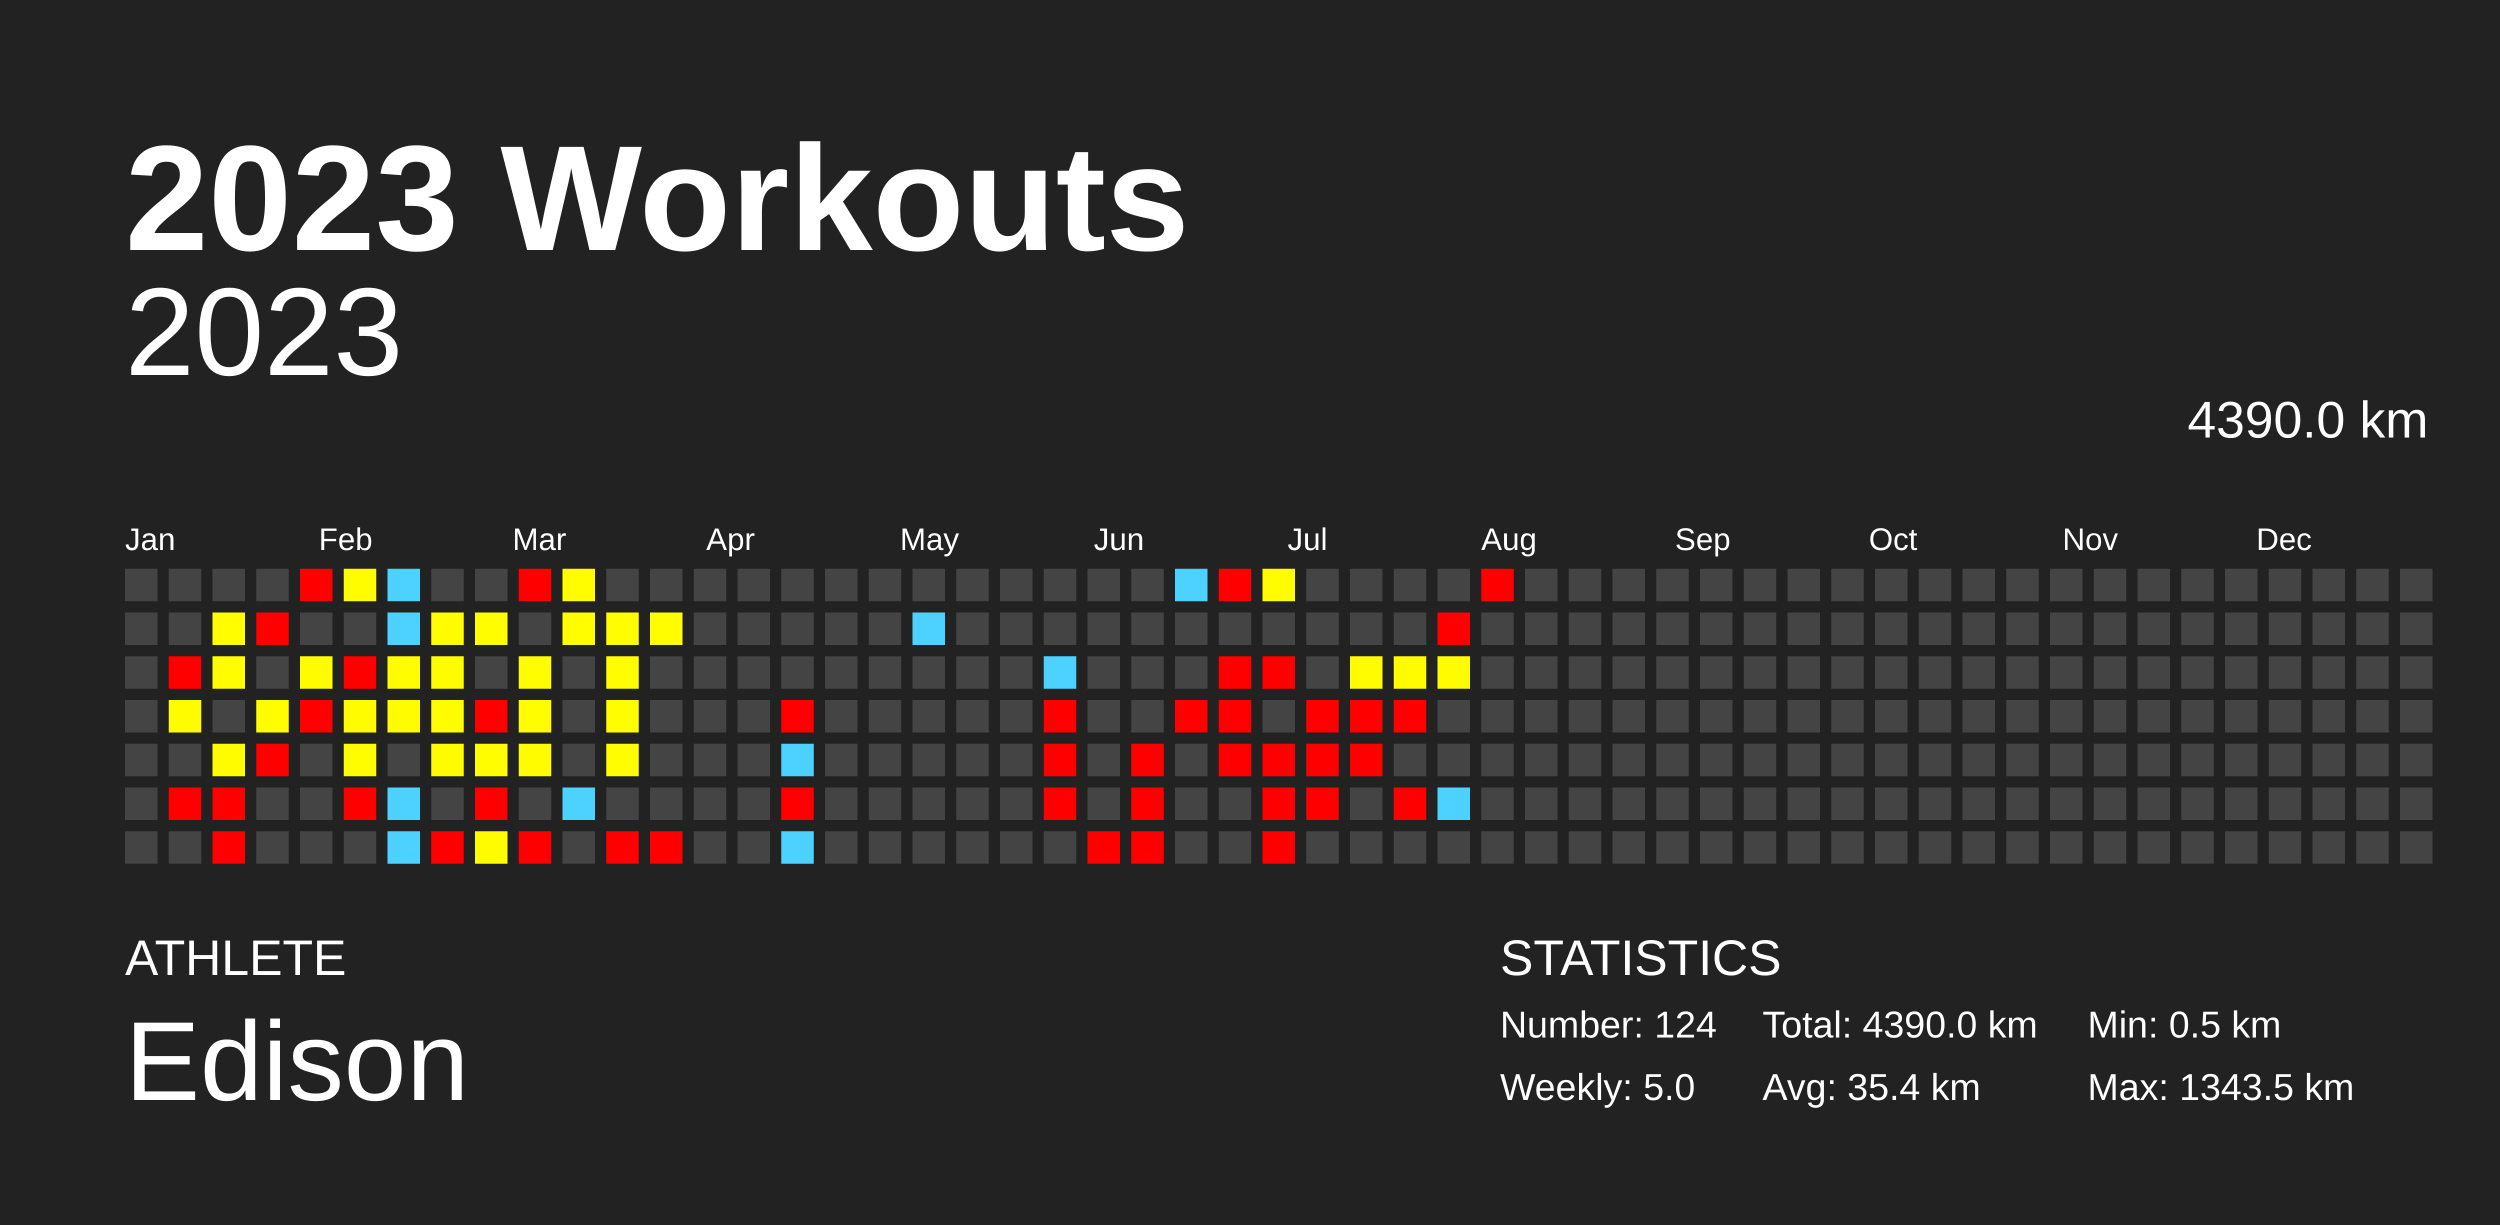
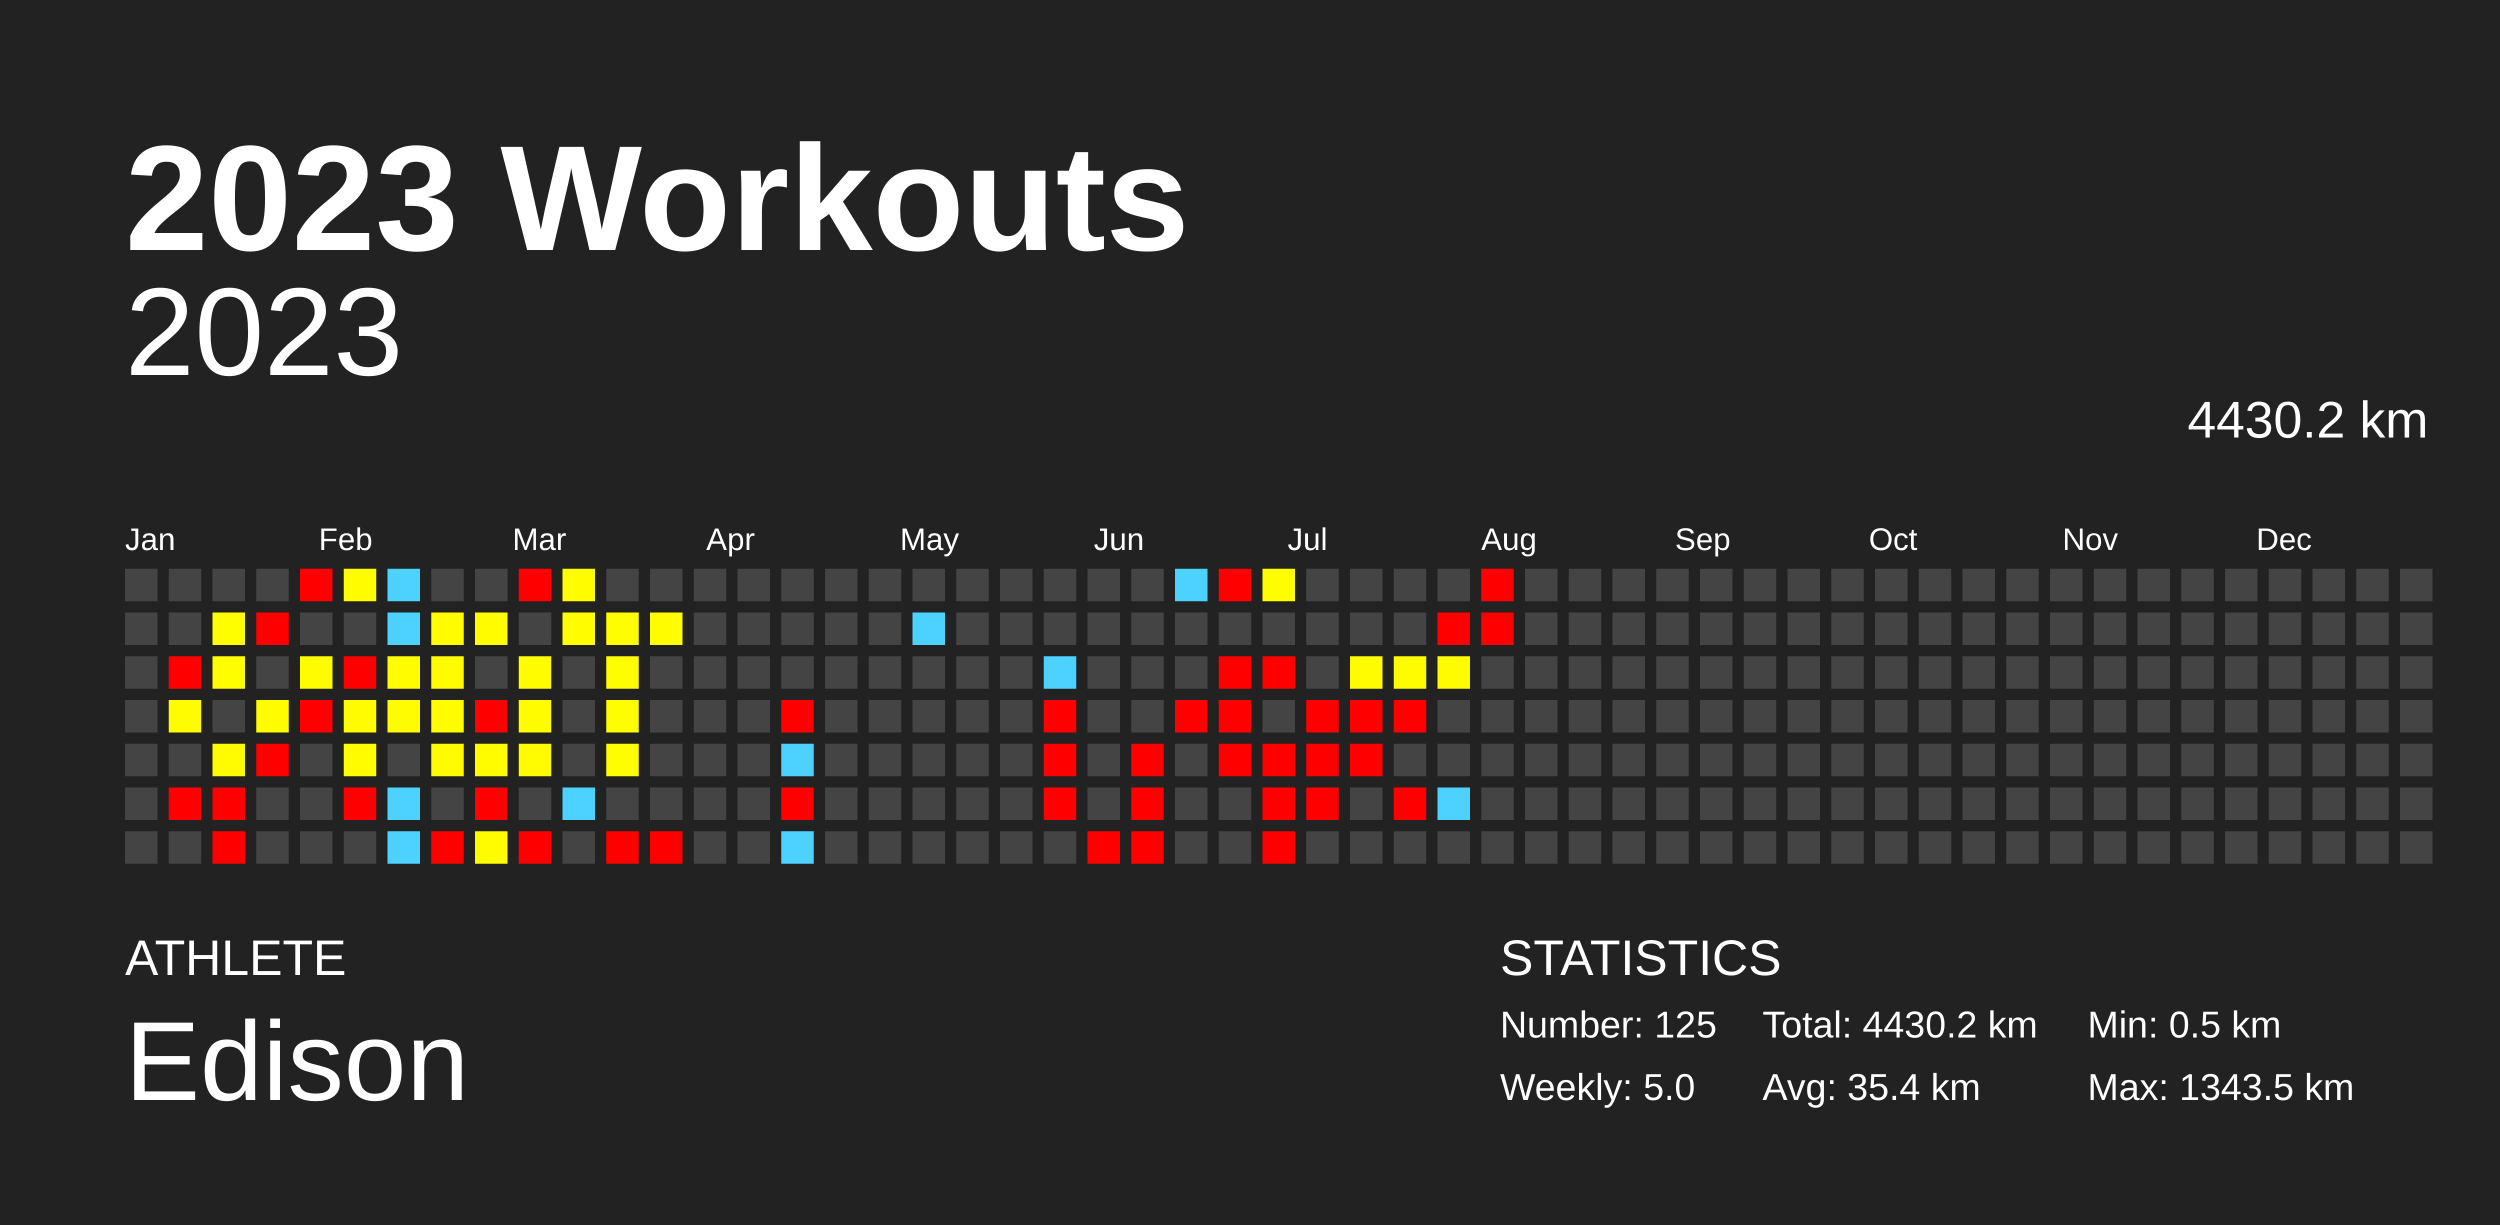
<svg xmlns="http://www.w3.org/2000/svg" baseProfile="full" height="98mm" version="1.1" viewBox="0,0,200,98" width="200mm">
  <defs />
  <rect fill="#222222" height="98" width="200" x="0" y="0" />
  <text fill="#FFFFFF" style="font-size:12px; font-family:Arial; font-weight:bold;" x="10" y="20">2023 Workouts</text>
  <text fill="#FFFFFF" style="font-size:4px; font-family:Arial" x="10" y="78">ATHLETE</text>
  <text fill="#FFFFFF" style="font-size:9px; font-family:Arial" x="10" y="88">Edison</text>
  <text fill="#FFFFFF" style="font-size:4px; font-family:Arial" x="120" y="78">STATISTICS</text>
-   <text fill="#FFFFFF" style="font-size:3px; font-family:Arial" x="120" y="83">Number: 124</text>
+   <text fill="#FFFFFF" style="font-size:3px; font-family:Arial" x="120" y="83">Number: 125</text>
  <text fill="#FFFFFF" style="font-size:3px; font-family:Arial" x="120" y="88">Weekly: 5.0</text>
-   <text fill="#FFFFFF" style="font-size:3px; font-family:Arial" x="141" y="83">Total: 4390.0 km</text>
+   <text fill="#FFFFFF" style="font-size:3px; font-family:Arial" x="141" y="83">Total: 4430.2 km</text>
  <text fill="#FFFFFF" style="font-size:3px; font-family:Arial" x="141" y="88">Avg: 35.4 km</text>
  <text fill="#FFFFFF" style="font-size:3px; font-family:Arial" x="167" y="83">Min: 0.5 km</text>
  <text fill="#FFFFFF" style="font-size:3px; font-family:Arial" x="167" y="88">Max: 1343.5 km</text>
  <text alignment-baseline="hanging" fill="#FFFFFF" style="font-size:10.0px; font-family:Arial;" x="10" y="30">2023</text>
-   <text alignment-baseline="hanging" fill="#FFFFFF" style="font-size:4.125px; font-family:Arial;" x="175" y="35">4390.0 km</text>
+   <text alignment-baseline="hanging" fill="#FFFFFF" style="font-size:4.125px; font-family:Arial;" x="175" y="35">4430.2 km</text>
  <text fill="#FFFFFF" style="font-size:2.5px; font-family:Arial" x="10.0" y="44">Jan</text>
  <text fill="#FFFFFF" style="font-size:2.5px; font-family:Arial" x="25.5" y="44">Feb</text>
  <text fill="#FFFFFF" style="font-size:2.5px; font-family:Arial" x="41.0" y="44">Mar</text>
  <text fill="#FFFFFF" style="font-size:2.5px; font-family:Arial" x="56.5" y="44">Apr</text>
  <text fill="#FFFFFF" style="font-size:2.5px; font-family:Arial" x="72.0" y="44">May</text>
  <text fill="#FFFFFF" style="font-size:2.5px; font-family:Arial" x="87.5" y="44">Jun</text>
  <text fill="#FFFFFF" style="font-size:2.5px; font-family:Arial" x="103.0" y="44">Jul</text>
  <text fill="#FFFFFF" style="font-size:2.5px; font-family:Arial" x="118.5" y="44">Aug</text>
  <text fill="#FFFFFF" style="font-size:2.5px; font-family:Arial" x="134.0" y="44">Sep</text>
  <text fill="#FFFFFF" style="font-size:2.5px; font-family:Arial" x="149.5" y="44">Oct</text>
  <text fill="#FFFFFF" style="font-size:2.5px; font-family:Arial" x="165.0" y="44">Nov</text>
  <text fill="#FFFFFF" style="font-size:2.5px; font-family:Arial" x="180.5" y="44">Dec</text>
  <rect fill="#444444" height="2.6" width="2.6" x="10.0" y="45.5" />
  <rect fill="#444444" height="2.6" width="2.6" x="10.0" y="49.0" />
  <rect fill="#444444" height="2.6" width="2.6" x="10.0" y="52.5" />
  <rect fill="#444444" height="2.6" width="2.6" x="10.0" y="56.0" />
  <rect fill="#444444" height="2.6" width="2.6" x="10.0" y="59.5" />
  <rect fill="#444444" height="2.6" width="2.6" x="10.0" y="63.0" />
  <rect fill="#444444" height="2.6" width="2.6" x="10.0" y="66.5" />
  <rect fill="#444444" height="2.6" width="2.6" x="13.5" y="45.5" />
  <rect fill="#444444" height="2.6" width="2.6" x="13.5" y="49.0" />
  <rect fill="red" height="2.6" width="2.6" x="13.5" y="52.5" />
  <rect fill="#fffc00" height="2.6" width="2.6" x="13.5" y="56.0" />
  <rect fill="#444444" height="2.6" width="2.6" x="13.5" y="59.5" />
  <rect fill="red" height="2.6" width="2.6" x="13.5" y="63.0" />
  <rect fill="#444444" height="2.6" width="2.6" x="13.5" y="66.5" />
  <rect fill="#444444" height="2.6" width="2.6" x="17.0" y="45.5" />
  <rect fill="#fffd00" height="2.6" width="2.6" x="17.0" y="49.0" />
  <rect fill="#fffd00" height="2.6" width="2.6" x="17.0" y="52.5" />
  <rect fill="#444444" height="2.6" width="2.6" x="17.0" y="56.0" />
  <rect fill="#fffc00" height="2.6" width="2.6" x="17.0" y="59.5" />
  <rect fill="red" height="2.6" width="2.6" x="17.0" y="63.0" />
  <rect fill="red" height="2.6" width="2.6" x="17.0" y="66.5" />
  <rect fill="#444444" height="2.6" width="2.6" x="20.5" y="45.5" />
  <rect fill="red" height="2.6" width="2.6" x="20.5" y="49.0" />
  <rect fill="#444444" height="2.6" width="2.6" x="20.5" y="52.5" />
  <rect fill="#fffd00" height="2.6" width="2.6" x="20.5" y="56.0" />
  <rect fill="red" height="2.6" width="2.6" x="20.5" y="59.5" />
  <rect fill="#444444" height="2.6" width="2.6" x="20.5" y="63.0" />
  <rect fill="#444444" height="2.6" width="2.6" x="20.5" y="66.5" />
  <rect fill="red" height="2.6" width="2.6" x="24.0" y="45.5" />
  <rect fill="#444444" height="2.6" width="2.6" x="24.0" y="49.0" />
  <rect fill="#fffc00" height="2.6" width="2.6" x="24.0" y="52.5" />
  <rect fill="red" height="2.6" width="2.6" x="24.0" y="56.0" />
  <rect fill="#444444" height="2.6" width="2.6" x="24.0" y="59.5" />
  <rect fill="#444444" height="2.6" width="2.6" x="24.0" y="63.0" />
  <rect fill="#444444" height="2.6" width="2.6" x="24.0" y="66.5" />
  <rect fill="#fffd00" height="2.6" width="2.6" x="27.5" y="45.5" />
  <rect fill="#444444" height="2.6" width="2.6" x="27.5" y="49.0" />
  <rect fill="red" height="2.6" width="2.6" x="27.5" y="52.5" />
  <rect fill="#fffc00" height="2.6" width="2.6" x="27.5" y="56.0" />
  <rect fill="#fffd00" height="2.6" width="2.6" x="27.5" y="59.5" />
  <rect fill="red" height="2.6" width="2.6" x="27.5" y="63.0" />
  <rect fill="#444444" height="2.6" width="2.6" x="27.5" y="66.5" />
  <rect fill="#4dd2ff" height="2.6" width="2.6" x="31.0" y="45.5" />
  <rect fill="#4dd2ff" height="2.6" width="2.6" x="31.0" y="49.0" />
  <rect fill="#fffd00" height="2.6" width="2.6" x="31.0" y="52.5" />
  <rect fill="#fffc00" height="2.6" width="2.6" x="31.0" y="56.0" />
  <rect fill="#444444" height="2.6" width="2.6" x="31.0" y="59.5" />
  <rect fill="#4dd2ff" height="2.6" width="2.6" x="31.0" y="63.0" />
  <rect fill="#4dd2ff" height="2.6" width="2.6" x="31.0" y="66.5" />
  <rect fill="#444444" height="2.6" width="2.6" x="34.5" y="45.5" />
  <rect fill="#fffd00" height="2.6" width="2.6" x="34.5" y="49.0" />
  <rect fill="#fffc00" height="2.6" width="2.6" x="34.5" y="52.5" />
  <rect fill="#fffd00" height="2.6" width="2.6" x="34.5" y="56.0" />
  <rect fill="#fffc00" height="2.6" width="2.6" x="34.5" y="59.5" />
  <rect fill="#444444" height="2.6" width="2.6" x="34.5" y="63.0" />
  <rect fill="red" height="2.6" width="2.6" x="34.5" y="66.5" />
  <rect fill="#444444" height="2.6" width="2.6" x="38.0" y="45.5" />
  <rect fill="#fffd00" height="2.6" width="2.6" x="38.0" y="49.0" />
  <rect fill="#444444" height="2.6" width="2.6" x="38.0" y="52.5" />
  <rect fill="red" height="2.6" width="2.6" x="38.0" y="56.0" />
  <rect fill="#fffd00" height="2.6" width="2.6" x="38.0" y="59.5" />
  <rect fill="red" height="2.6" width="2.6" x="38.0" y="63.0" />
  <rect fill="#fffc00" height="2.6" width="2.6" x="38.0" y="66.5" />
  <rect fill="red" height="2.6" width="2.6" x="41.5" y="45.5" />
  <rect fill="#444444" height="2.6" width="2.6" x="41.5" y="49.0" />
  <rect fill="#fffd00" height="2.6" width="2.6" x="41.5" y="52.5" />
  <rect fill="#fffd00" height="2.6" width="2.6" x="41.5" y="56.0" />
  <rect fill="#fffc00" height="2.6" width="2.6" x="41.5" y="59.5" />
  <rect fill="#444444" height="2.6" width="2.6" x="41.5" y="63.0" />
  <rect fill="red" height="2.6" width="2.6" x="41.5" y="66.5" />
  <rect fill="#fffd00" height="2.6" width="2.6" x="45.0" y="45.5" />
  <rect fill="#fffd00" height="2.6" width="2.6" x="45.0" y="49.0" />
  <rect fill="#444444" height="2.6" width="2.6" x="45.0" y="52.5" />
  <rect fill="#444444" height="2.6" width="2.6" x="45.0" y="56.0" />
  <rect fill="#444444" height="2.6" width="2.6" x="45.0" y="59.5" />
  <rect fill="#4dd2ff" height="2.6" width="2.6" x="45.0" y="63.0" />
  <rect fill="#444444" height="2.6" width="2.6" x="45.0" y="66.5" />
  <rect fill="#444444" height="2.6" width="2.6" x="48.5" y="45.5" />
  <rect fill="#fffd00" height="2.6" width="2.6" x="48.5" y="49.0" />
  <rect fill="#fffd00" height="2.6" width="2.6" x="48.5" y="52.5" />
  <rect fill="#fffd00" height="2.6" width="2.6" x="48.5" y="56.0" />
  <rect fill="#fffd00" height="2.6" width="2.6" x="48.5" y="59.5" />
  <rect fill="#444444" height="2.6" width="2.6" x="48.5" y="63.0" />
  <rect fill="red" height="2.6" width="2.6" x="48.5" y="66.5" />
  <rect fill="#444444" height="2.6" width="2.6" x="52.0" y="45.5" />
  <rect fill="#fffd00" height="2.6" width="2.6" x="52.0" y="49.0" />
  <rect fill="#444444" height="2.6" width="2.6" x="52.0" y="52.5" />
  <rect fill="#444444" height="2.6" width="2.6" x="52.0" y="56.0" />
  <rect fill="#444444" height="2.6" width="2.6" x="52.0" y="59.5" />
  <rect fill="#444444" height="2.6" width="2.6" x="52.0" y="63.0" />
  <rect fill="red" height="2.6" width="2.6" x="52.0" y="66.5" />
  <rect fill="#444444" height="2.6" width="2.6" x="55.5" y="45.5" />
  <rect fill="#444444" height="2.6" width="2.6" x="55.5" y="49.0" />
  <rect fill="#444444" height="2.6" width="2.6" x="55.5" y="52.5" />
  <rect fill="#444444" height="2.6" width="2.6" x="55.5" y="56.0" />
  <rect fill="#444444" height="2.6" width="2.6" x="55.5" y="59.5" />
  <rect fill="#444444" height="2.6" width="2.6" x="55.5" y="63.0" />
  <rect fill="#444444" height="2.6" width="2.6" x="55.5" y="66.5" />
  <rect fill="#444444" height="2.6" width="2.6" x="59.0" y="45.5" />
  <rect fill="#444444" height="2.6" width="2.6" x="59.0" y="49.0" />
  <rect fill="#444444" height="2.6" width="2.6" x="59.0" y="52.5" />
  <rect fill="#444444" height="2.6" width="2.6" x="59.0" y="56.0" />
  <rect fill="#444444" height="2.6" width="2.6" x="59.0" y="59.5" />
  <rect fill="#444444" height="2.6" width="2.6" x="59.0" y="63.0" />
  <rect fill="#444444" height="2.6" width="2.6" x="59.0" y="66.5" />
  <rect fill="#444444" height="2.6" width="2.6" x="62.5" y="45.5" />
  <rect fill="#444444" height="2.6" width="2.6" x="62.5" y="49.0" />
  <rect fill="#444444" height="2.6" width="2.6" x="62.5" y="52.5" />
  <rect fill="red" height="2.6" width="2.6" x="62.5" y="56.0" />
  <rect fill="#4dd2ff" height="2.6" width="2.6" x="62.5" y="59.5" />
  <rect fill="red" height="2.6" width="2.6" x="62.5" y="63.0" />
  <rect fill="#4dd2ff" height="2.6" width="2.6" x="62.5" y="66.5" />
  <rect fill="#444444" height="2.6" width="2.6" x="66.0" y="45.5" />
  <rect fill="#444444" height="2.6" width="2.6" x="66.0" y="49.0" />
  <rect fill="#444444" height="2.6" width="2.6" x="66.0" y="52.5" />
  <rect fill="#444444" height="2.6" width="2.6" x="66.0" y="56.0" />
  <rect fill="#444444" height="2.6" width="2.6" x="66.0" y="59.5" />
  <rect fill="#444444" height="2.6" width="2.6" x="66.0" y="63.0" />
  <rect fill="#444444" height="2.6" width="2.6" x="66.0" y="66.5" />
  <rect fill="#444444" height="2.6" width="2.6" x="69.5" y="45.5" />
  <rect fill="#444444" height="2.6" width="2.6" x="69.5" y="49.0" />
  <rect fill="#444444" height="2.6" width="2.6" x="69.5" y="52.5" />
  <rect fill="#444444" height="2.6" width="2.6" x="69.5" y="56.0" />
  <rect fill="#444444" height="2.6" width="2.6" x="69.5" y="59.5" />
  <rect fill="#444444" height="2.6" width="2.6" x="69.5" y="63.0" />
  <rect fill="#444444" height="2.6" width="2.6" x="69.5" y="66.5" />
  <rect fill="#444444" height="2.6" width="2.6" x="73.0" y="45.5" />
  <rect fill="#4dd2ff" height="2.6" width="2.6" x="73.0" y="49.0" />
  <rect fill="#444444" height="2.6" width="2.6" x="73.0" y="52.5" />
  <rect fill="#444444" height="2.6" width="2.6" x="73.0" y="56.0" />
  <rect fill="#444444" height="2.6" width="2.6" x="73.0" y="59.5" />
  <rect fill="#444444" height="2.6" width="2.6" x="73.0" y="63.0" />
  <rect fill="#444444" height="2.6" width="2.6" x="73.0" y="66.5" />
  <rect fill="#444444" height="2.6" width="2.6" x="76.5" y="45.5" />
  <rect fill="#444444" height="2.6" width="2.6" x="76.5" y="49.0" />
  <rect fill="#444444" height="2.6" width="2.6" x="76.5" y="52.5" />
  <rect fill="#444444" height="2.6" width="2.6" x="76.5" y="56.0" />
  <rect fill="#444444" height="2.6" width="2.6" x="76.5" y="59.5" />
  <rect fill="#444444" height="2.6" width="2.6" x="76.5" y="63.0" />
  <rect fill="#444444" height="2.6" width="2.6" x="76.5" y="66.5" />
  <rect fill="#444444" height="2.6" width="2.6" x="80.0" y="45.5" />
  <rect fill="#444444" height="2.6" width="2.6" x="80.0" y="49.0" />
  <rect fill="#444444" height="2.6" width="2.6" x="80.0" y="52.5" />
  <rect fill="#444444" height="2.6" width="2.6" x="80.0" y="56.0" />
  <rect fill="#444444" height="2.6" width="2.6" x="80.0" y="59.5" />
  <rect fill="#444444" height="2.6" width="2.6" x="80.0" y="63.0" />
  <rect fill="#444444" height="2.6" width="2.6" x="80.0" y="66.5" />
  <rect fill="#444444" height="2.6" width="2.6" x="83.5" y="45.5" />
  <rect fill="#444444" height="2.6" width="2.6" x="83.5" y="49.0" />
  <rect fill="#4dd2ff" height="2.6" width="2.6" x="83.5" y="52.5" />
  <rect fill="red" height="2.6" width="2.6" x="83.5" y="56.0" />
  <rect fill="red" height="2.6" width="2.6" x="83.5" y="59.5" />
  <rect fill="red" height="2.6" width="2.6" x="83.5" y="63.0" />
  <rect fill="#444444" height="2.6" width="2.6" x="83.5" y="66.5" />
  <rect fill="#444444" height="2.6" width="2.6" x="87.0" y="45.5" />
  <rect fill="#444444" height="2.6" width="2.6" x="87.0" y="49.0" />
  <rect fill="#444444" height="2.6" width="2.6" x="87.0" y="52.5" />
  <rect fill="#444444" height="2.6" width="2.6" x="87.0" y="56.0" />
  <rect fill="#444444" height="2.6" width="2.6" x="87.0" y="59.5" />
  <rect fill="#444444" height="2.6" width="2.6" x="87.0" y="63.0" />
  <rect fill="red" height="2.6" width="2.6" x="87.0" y="66.5" />
  <rect fill="#444444" height="2.6" width="2.6" x="90.5" y="45.5" />
  <rect fill="#444444" height="2.6" width="2.6" x="90.5" y="49.0" />
  <rect fill="#444444" height="2.6" width="2.6" x="90.5" y="52.5" />
  <rect fill="#444444" height="2.6" width="2.6" x="90.5" y="56.0" />
  <rect fill="red" height="2.6" width="2.6" x="90.5" y="59.5" />
  <rect fill="red" height="2.6" width="2.6" x="90.5" y="63.0" />
  <rect fill="red" height="2.6" width="2.6" x="90.5" y="66.5" />
  <rect fill="#4dd2ff" height="2.6" width="2.6" x="94.0" y="45.5" />
  <rect fill="#444444" height="2.6" width="2.6" x="94.0" y="49.0" />
  <rect fill="#444444" height="2.6" width="2.6" x="94.0" y="52.5" />
  <rect fill="red" height="2.6" width="2.6" x="94.0" y="56.0" />
  <rect fill="#444444" height="2.6" width="2.6" x="94.0" y="59.5" />
  <rect fill="#444444" height="2.6" width="2.6" x="94.0" y="63.0" />
  <rect fill="#444444" height="2.6" width="2.6" x="94.0" y="66.5" />
  <rect fill="red" height="2.6" width="2.6" x="97.5" y="45.5" />
  <rect fill="#444444" height="2.6" width="2.6" x="97.5" y="49.0" />
  <rect fill="red" height="2.6" width="2.6" x="97.5" y="52.5" />
  <rect fill="red" height="2.6" width="2.6" x="97.5" y="56.0" />
  <rect fill="red" height="2.6" width="2.6" x="97.5" y="59.5" />
  <rect fill="#444444" height="2.6" width="2.6" x="97.5" y="63.0" />
  <rect fill="#444444" height="2.6" width="2.6" x="97.5" y="66.5" />
  <rect fill="#fffd00" height="2.6" width="2.6" x="101.0" y="45.5" />
  <rect fill="#444444" height="2.6" width="2.6" x="101.0" y="49.0" />
  <rect fill="red" height="2.6" width="2.6" x="101.0" y="52.5" />
  <rect fill="#444444" height="2.6" width="2.6" x="101.0" y="56.0" />
  <rect fill="red" height="2.6" width="2.6" x="101.0" y="59.5" />
  <rect fill="red" height="2.6" width="2.6" x="101.0" y="63.0" />
  <rect fill="red" height="2.6" width="2.6" x="101.0" y="66.5" />
  <rect fill="#444444" height="2.6" width="2.6" x="104.5" y="45.5" />
  <rect fill="#444444" height="2.6" width="2.6" x="104.5" y="49.0" />
  <rect fill="#444444" height="2.6" width="2.6" x="104.5" y="52.5" />
  <rect fill="red" height="2.6" width="2.6" x="104.5" y="56.0" />
  <rect fill="red" height="2.6" width="2.6" x="104.5" y="59.5" />
  <rect fill="red" height="2.6" width="2.6" x="104.5" y="63.0" />
  <rect fill="#444444" height="2.6" width="2.6" x="104.5" y="66.5" />
  <rect fill="#444444" height="2.6" width="2.6" x="108.0" y="45.5" />
  <rect fill="#444444" height="2.6" width="2.6" x="108.0" y="49.0" />
  <rect fill="#fffc00" height="2.6" width="2.6" x="108.0" y="52.5" />
  <rect fill="red" height="2.6" width="2.6" x="108.0" y="56.0" />
  <rect fill="red" height="2.6" width="2.6" x="108.0" y="59.5" />
  <rect fill="#444444" height="2.6" width="2.6" x="108.0" y="63.0" />
  <rect fill="#444444" height="2.6" width="2.6" x="108.0" y="66.5" />
  <rect fill="#444444" height="2.6" width="2.6" x="111.5" y="45.5" />
  <rect fill="#444444" height="2.6" width="2.6" x="111.5" y="49.0" />
  <rect fill="#fffc00" height="2.6" width="2.6" x="111.5" y="52.5" />
  <rect fill="red" height="2.6" width="2.6" x="111.5" y="56.0" />
  <rect fill="#444444" height="2.6" width="2.6" x="111.5" y="59.5" />
  <rect fill="red" height="2.6" width="2.6" x="111.5" y="63.0" />
  <rect fill="#444444" height="2.6" width="2.6" x="111.5" y="66.5" />
  <rect fill="#444444" height="2.6" width="2.6" x="115.0" y="45.5" />
  <rect fill="red" height="2.6" width="2.6" x="115.0" y="49.0" />
  <rect fill="#fffc00" height="2.6" width="2.6" x="115.0" y="52.5" />
  <rect fill="#444444" height="2.6" width="2.6" x="115.0" y="56.0" />
  <rect fill="#444444" height="2.6" width="2.6" x="115.0" y="59.5" />
  <rect fill="#4dd2ff" height="2.6" width="2.6" x="115.0" y="63.0" />
  <rect fill="#444444" height="2.6" width="2.6" x="115.0" y="66.5" />
  <rect fill="red" height="2.6" width="2.6" x="118.5" y="45.5" />
-   <rect fill="#444444" height="2.6" width="2.6" x="118.5" y="49.0" />
+   <rect fill="red" height="2.6" width="2.6" x="118.5" y="49.0" />
  <rect fill="#444444" height="2.6" width="2.6" x="118.5" y="52.5" />
  <rect fill="#444444" height="2.6" width="2.6" x="118.5" y="56.0" />
  <rect fill="#444444" height="2.6" width="2.6" x="118.5" y="59.5" />
  <rect fill="#444444" height="2.6" width="2.6" x="118.5" y="63.0" />
  <rect fill="#444444" height="2.6" width="2.6" x="118.5" y="66.5" />
  <rect fill="#444444" height="2.6" width="2.6" x="122.0" y="45.5" />
  <rect fill="#444444" height="2.6" width="2.6" x="122.0" y="49.0" />
  <rect fill="#444444" height="2.6" width="2.6" x="122.0" y="52.5" />
  <rect fill="#444444" height="2.6" width="2.6" x="122.0" y="56.0" />
  <rect fill="#444444" height="2.6" width="2.6" x="122.0" y="59.5" />
  <rect fill="#444444" height="2.6" width="2.6" x="122.0" y="63.0" />
  <rect fill="#444444" height="2.6" width="2.6" x="122.0" y="66.5" />
  <rect fill="#444444" height="2.6" width="2.6" x="125.5" y="45.5" />
  <rect fill="#444444" height="2.6" width="2.6" x="125.5" y="49.0" />
  <rect fill="#444444" height="2.6" width="2.6" x="125.5" y="52.5" />
  <rect fill="#444444" height="2.6" width="2.6" x="125.5" y="56.0" />
  <rect fill="#444444" height="2.6" width="2.6" x="125.5" y="59.5" />
  <rect fill="#444444" height="2.6" width="2.6" x="125.5" y="63.0" />
  <rect fill="#444444" height="2.6" width="2.6" x="125.5" y="66.5" />
  <rect fill="#444444" height="2.6" width="2.6" x="129.0" y="45.5" />
  <rect fill="#444444" height="2.6" width="2.6" x="129.0" y="49.0" />
  <rect fill="#444444" height="2.6" width="2.6" x="129.0" y="52.5" />
  <rect fill="#444444" height="2.6" width="2.6" x="129.0" y="56.0" />
  <rect fill="#444444" height="2.6" width="2.6" x="129.0" y="59.5" />
  <rect fill="#444444" height="2.6" width="2.6" x="129.0" y="63.0" />
  <rect fill="#444444" height="2.6" width="2.6" x="129.0" y="66.5" />
  <rect fill="#444444" height="2.6" width="2.6" x="132.5" y="45.5" />
  <rect fill="#444444" height="2.6" width="2.6" x="132.5" y="49.0" />
  <rect fill="#444444" height="2.6" width="2.6" x="132.5" y="52.5" />
  <rect fill="#444444" height="2.6" width="2.6" x="132.5" y="56.0" />
  <rect fill="#444444" height="2.6" width="2.6" x="132.5" y="59.5" />
  <rect fill="#444444" height="2.6" width="2.6" x="132.5" y="63.0" />
  <rect fill="#444444" height="2.6" width="2.6" x="132.5" y="66.5" />
  <rect fill="#444444" height="2.6" width="2.6" x="136.0" y="45.5" />
  <rect fill="#444444" height="2.6" width="2.6" x="136.0" y="49.0" />
  <rect fill="#444444" height="2.6" width="2.6" x="136.0" y="52.5" />
  <rect fill="#444444" height="2.6" width="2.6" x="136.0" y="56.0" />
  <rect fill="#444444" height="2.6" width="2.6" x="136.0" y="59.5" />
  <rect fill="#444444" height="2.6" width="2.6" x="136.0" y="63.0" />
  <rect fill="#444444" height="2.6" width="2.6" x="136.0" y="66.5" />
  <rect fill="#444444" height="2.6" width="2.6" x="139.5" y="45.5" />
  <rect fill="#444444" height="2.6" width="2.6" x="139.5" y="49.0" />
  <rect fill="#444444" height="2.6" width="2.6" x="139.5" y="52.5" />
  <rect fill="#444444" height="2.6" width="2.6" x="139.5" y="56.0" />
  <rect fill="#444444" height="2.6" width="2.6" x="139.5" y="59.5" />
  <rect fill="#444444" height="2.6" width="2.6" x="139.5" y="63.0" />
  <rect fill="#444444" height="2.6" width="2.6" x="139.5" y="66.5" />
  <rect fill="#444444" height="2.6" width="2.6" x="143.0" y="45.5" />
  <rect fill="#444444" height="2.6" width="2.6" x="143.0" y="49.0" />
  <rect fill="#444444" height="2.6" width="2.6" x="143.0" y="52.5" />
  <rect fill="#444444" height="2.6" width="2.6" x="143.0" y="56.0" />
  <rect fill="#444444" height="2.6" width="2.6" x="143.0" y="59.5" />
  <rect fill="#444444" height="2.6" width="2.6" x="143.0" y="63.0" />
  <rect fill="#444444" height="2.6" width="2.6" x="143.0" y="66.5" />
  <rect fill="#444444" height="2.6" width="2.6" x="146.5" y="45.5" />
  <rect fill="#444444" height="2.6" width="2.6" x="146.5" y="49.0" />
  <rect fill="#444444" height="2.6" width="2.6" x="146.5" y="52.5" />
  <rect fill="#444444" height="2.6" width="2.6" x="146.5" y="56.0" />
  <rect fill="#444444" height="2.6" width="2.6" x="146.5" y="59.5" />
  <rect fill="#444444" height="2.6" width="2.6" x="146.5" y="63.0" />
  <rect fill="#444444" height="2.6" width="2.6" x="146.5" y="66.5" />
  <rect fill="#444444" height="2.6" width="2.6" x="150.0" y="45.5" />
  <rect fill="#444444" height="2.6" width="2.6" x="150.0" y="49.0" />
  <rect fill="#444444" height="2.6" width="2.6" x="150.0" y="52.5" />
  <rect fill="#444444" height="2.6" width="2.6" x="150.0" y="56.0" />
  <rect fill="#444444" height="2.6" width="2.6" x="150.0" y="59.5" />
  <rect fill="#444444" height="2.6" width="2.6" x="150.0" y="63.0" />
  <rect fill="#444444" height="2.6" width="2.6" x="150.0" y="66.5" />
  <rect fill="#444444" height="2.6" width="2.6" x="153.5" y="45.5" />
  <rect fill="#444444" height="2.6" width="2.6" x="153.5" y="49.0" />
  <rect fill="#444444" height="2.6" width="2.6" x="153.5" y="52.5" />
  <rect fill="#444444" height="2.6" width="2.6" x="153.5" y="56.0" />
  <rect fill="#444444" height="2.6" width="2.6" x="153.5" y="59.5" />
  <rect fill="#444444" height="2.6" width="2.6" x="153.5" y="63.0" />
  <rect fill="#444444" height="2.6" width="2.6" x="153.5" y="66.5" />
  <rect fill="#444444" height="2.6" width="2.6" x="157.0" y="45.5" />
  <rect fill="#444444" height="2.6" width="2.6" x="157.0" y="49.0" />
  <rect fill="#444444" height="2.6" width="2.6" x="157.0" y="52.5" />
  <rect fill="#444444" height="2.6" width="2.6" x="157.0" y="56.0" />
  <rect fill="#444444" height="2.6" width="2.6" x="157.0" y="59.5" />
  <rect fill="#444444" height="2.6" width="2.6" x="157.0" y="63.0" />
  <rect fill="#444444" height="2.6" width="2.6" x="157.0" y="66.5" />
  <rect fill="#444444" height="2.6" width="2.6" x="160.5" y="45.5" />
  <rect fill="#444444" height="2.6" width="2.6" x="160.5" y="49.0" />
  <rect fill="#444444" height="2.6" width="2.6" x="160.5" y="52.5" />
  <rect fill="#444444" height="2.6" width="2.6" x="160.5" y="56.0" />
  <rect fill="#444444" height="2.6" width="2.6" x="160.5" y="59.5" />
  <rect fill="#444444" height="2.6" width="2.6" x="160.5" y="63.0" />
  <rect fill="#444444" height="2.6" width="2.6" x="160.5" y="66.5" />
  <rect fill="#444444" height="2.6" width="2.6" x="164.0" y="45.5" />
  <rect fill="#444444" height="2.6" width="2.6" x="164.0" y="49.0" />
  <rect fill="#444444" height="2.6" width="2.6" x="164.0" y="52.5" />
  <rect fill="#444444" height="2.6" width="2.6" x="164.0" y="56.0" />
  <rect fill="#444444" height="2.6" width="2.6" x="164.0" y="59.5" />
  <rect fill="#444444" height="2.6" width="2.6" x="164.0" y="63.0" />
  <rect fill="#444444" height="2.6" width="2.6" x="164.0" y="66.5" />
  <rect fill="#444444" height="2.6" width="2.6" x="167.5" y="45.5" />
  <rect fill="#444444" height="2.6" width="2.6" x="167.5" y="49.0" />
  <rect fill="#444444" height="2.6" width="2.6" x="167.5" y="52.5" />
  <rect fill="#444444" height="2.6" width="2.6" x="167.5" y="56.0" />
  <rect fill="#444444" height="2.6" width="2.6" x="167.5" y="59.5" />
  <rect fill="#444444" height="2.6" width="2.6" x="167.5" y="63.0" />
  <rect fill="#444444" height="2.6" width="2.6" x="167.5" y="66.5" />
  <rect fill="#444444" height="2.6" width="2.6" x="171.0" y="45.5" />
  <rect fill="#444444" height="2.6" width="2.6" x="171.0" y="49.0" />
  <rect fill="#444444" height="2.6" width="2.6" x="171.0" y="52.5" />
  <rect fill="#444444" height="2.6" width="2.6" x="171.0" y="56.0" />
  <rect fill="#444444" height="2.6" width="2.6" x="171.0" y="59.5" />
  <rect fill="#444444" height="2.6" width="2.6" x="171.0" y="63.0" />
  <rect fill="#444444" height="2.6" width="2.6" x="171.0" y="66.5" />
  <rect fill="#444444" height="2.6" width="2.6" x="174.5" y="45.5" />
  <rect fill="#444444" height="2.6" width="2.6" x="174.5" y="49.0" />
  <rect fill="#444444" height="2.6" width="2.6" x="174.5" y="52.5" />
  <rect fill="#444444" height="2.6" width="2.6" x="174.5" y="56.0" />
  <rect fill="#444444" height="2.6" width="2.6" x="174.5" y="59.5" />
  <rect fill="#444444" height="2.6" width="2.6" x="174.5" y="63.0" />
  <rect fill="#444444" height="2.6" width="2.6" x="174.5" y="66.5" />
  <rect fill="#444444" height="2.6" width="2.6" x="178.0" y="45.5" />
  <rect fill="#444444" height="2.6" width="2.6" x="178.0" y="49.0" />
  <rect fill="#444444" height="2.6" width="2.6" x="178.0" y="52.5" />
  <rect fill="#444444" height="2.6" width="2.6" x="178.0" y="56.0" />
  <rect fill="#444444" height="2.6" width="2.6" x="178.0" y="59.5" />
  <rect fill="#444444" height="2.6" width="2.6" x="178.0" y="63.0" />
  <rect fill="#444444" height="2.6" width="2.6" x="178.0" y="66.5" />
  <rect fill="#444444" height="2.6" width="2.6" x="181.5" y="45.5" />
  <rect fill="#444444" height="2.6" width="2.6" x="181.5" y="49.0" />
  <rect fill="#444444" height="2.6" width="2.6" x="181.5" y="52.5" />
  <rect fill="#444444" height="2.6" width="2.6" x="181.5" y="56.0" />
  <rect fill="#444444" height="2.6" width="2.6" x="181.5" y="59.5" />
  <rect fill="#444444" height="2.6" width="2.6" x="181.5" y="63.0" />
  <rect fill="#444444" height="2.6" width="2.6" x="181.5" y="66.5" />
  <rect fill="#444444" height="2.6" width="2.6" x="185.0" y="45.5" />
  <rect fill="#444444" height="2.6" width="2.6" x="185.0" y="49.0" />
  <rect fill="#444444" height="2.6" width="2.6" x="185.0" y="52.5" />
  <rect fill="#444444" height="2.6" width="2.6" x="185.0" y="56.0" />
  <rect fill="#444444" height="2.6" width="2.6" x="185.0" y="59.5" />
  <rect fill="#444444" height="2.6" width="2.6" x="185.0" y="63.0" />
  <rect fill="#444444" height="2.6" width="2.6" x="185.0" y="66.5" />
  <rect fill="#444444" height="2.6" width="2.6" x="188.5" y="45.5" />
  <rect fill="#444444" height="2.6" width="2.6" x="188.5" y="49.0" />
  <rect fill="#444444" height="2.6" width="2.6" x="188.5" y="52.5" />
  <rect fill="#444444" height="2.6" width="2.6" x="188.5" y="56.0" />
  <rect fill="#444444" height="2.6" width="2.6" x="188.5" y="59.5" />
  <rect fill="#444444" height="2.6" width="2.6" x="188.5" y="63.0" />
  <rect fill="#444444" height="2.6" width="2.6" x="188.5" y="66.5" />
  <rect fill="#444444" height="2.6" width="2.6" x="192.0" y="45.5" />
  <rect fill="#444444" height="2.6" width="2.6" x="192.0" y="49.0" />
  <rect fill="#444444" height="2.6" width="2.6" x="192.0" y="52.5" />
  <rect fill="#444444" height="2.6" width="2.6" x="192.0" y="56.0" />
  <rect fill="#444444" height="2.6" width="2.6" x="192.0" y="59.5" />
  <rect fill="#444444" height="2.6" width="2.6" x="192.0" y="63.0" />
  <rect fill="#444444" height="2.6" width="2.6" x="192.0" y="66.5" />
</svg>
